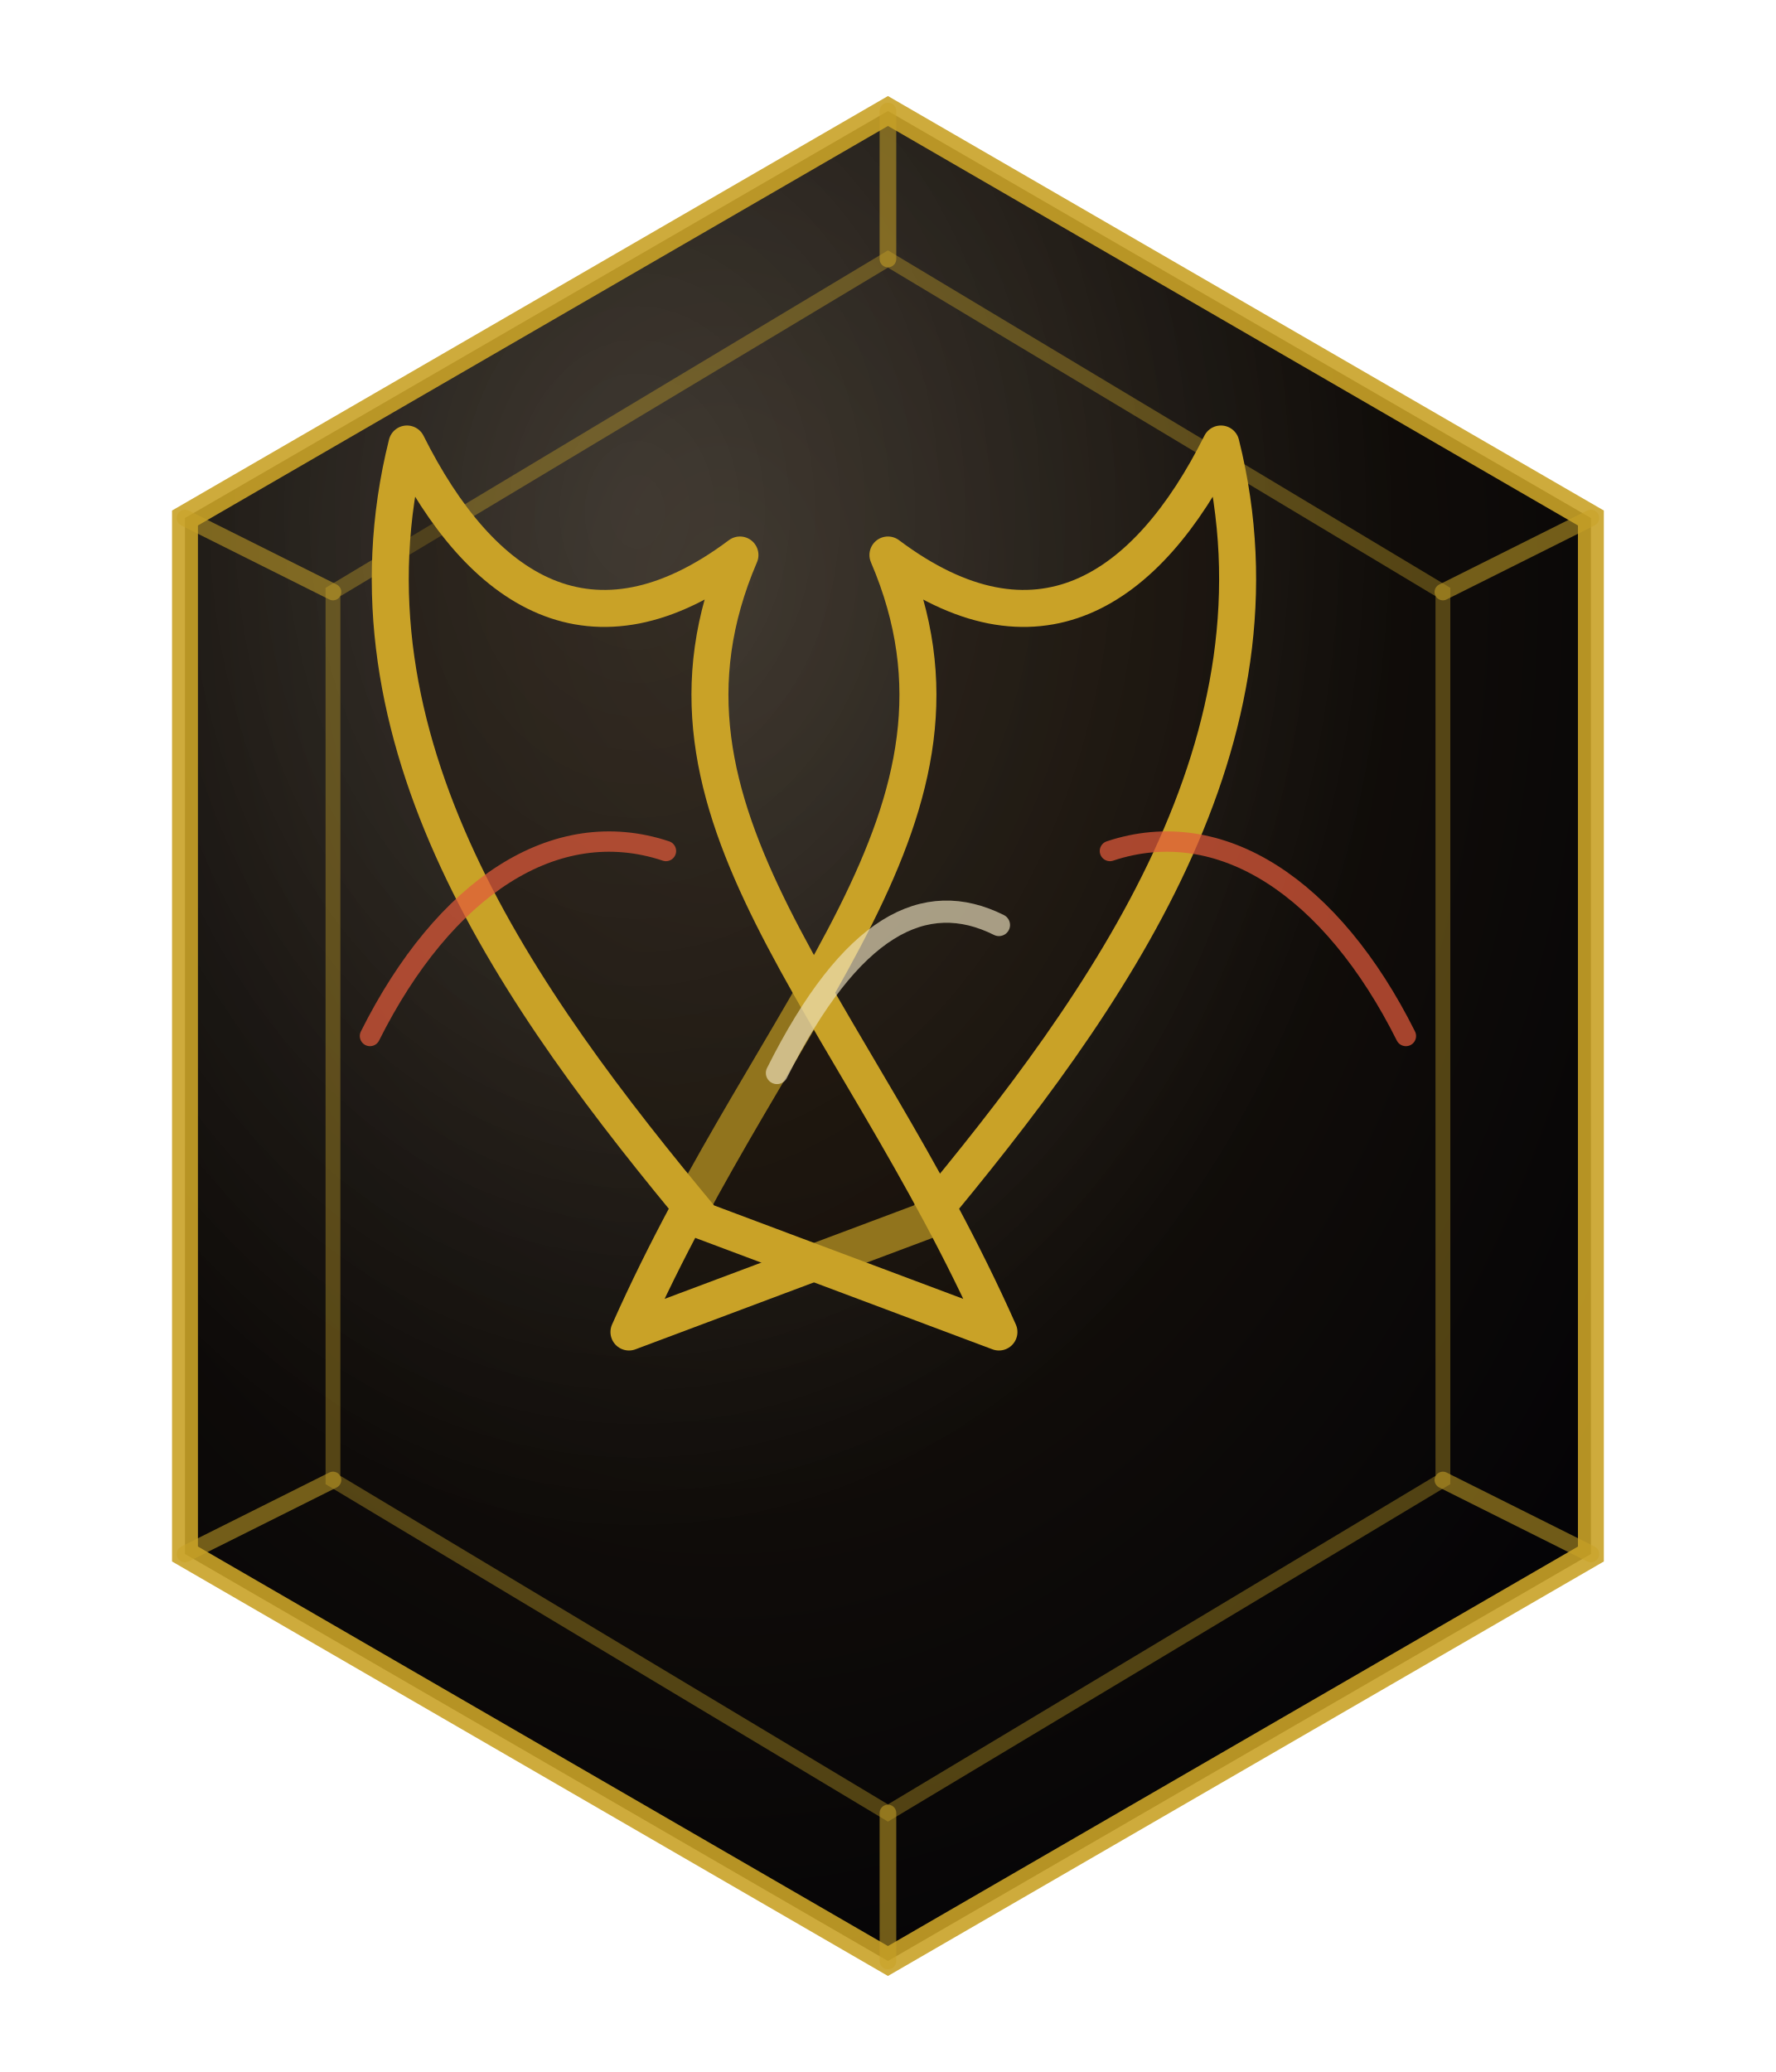
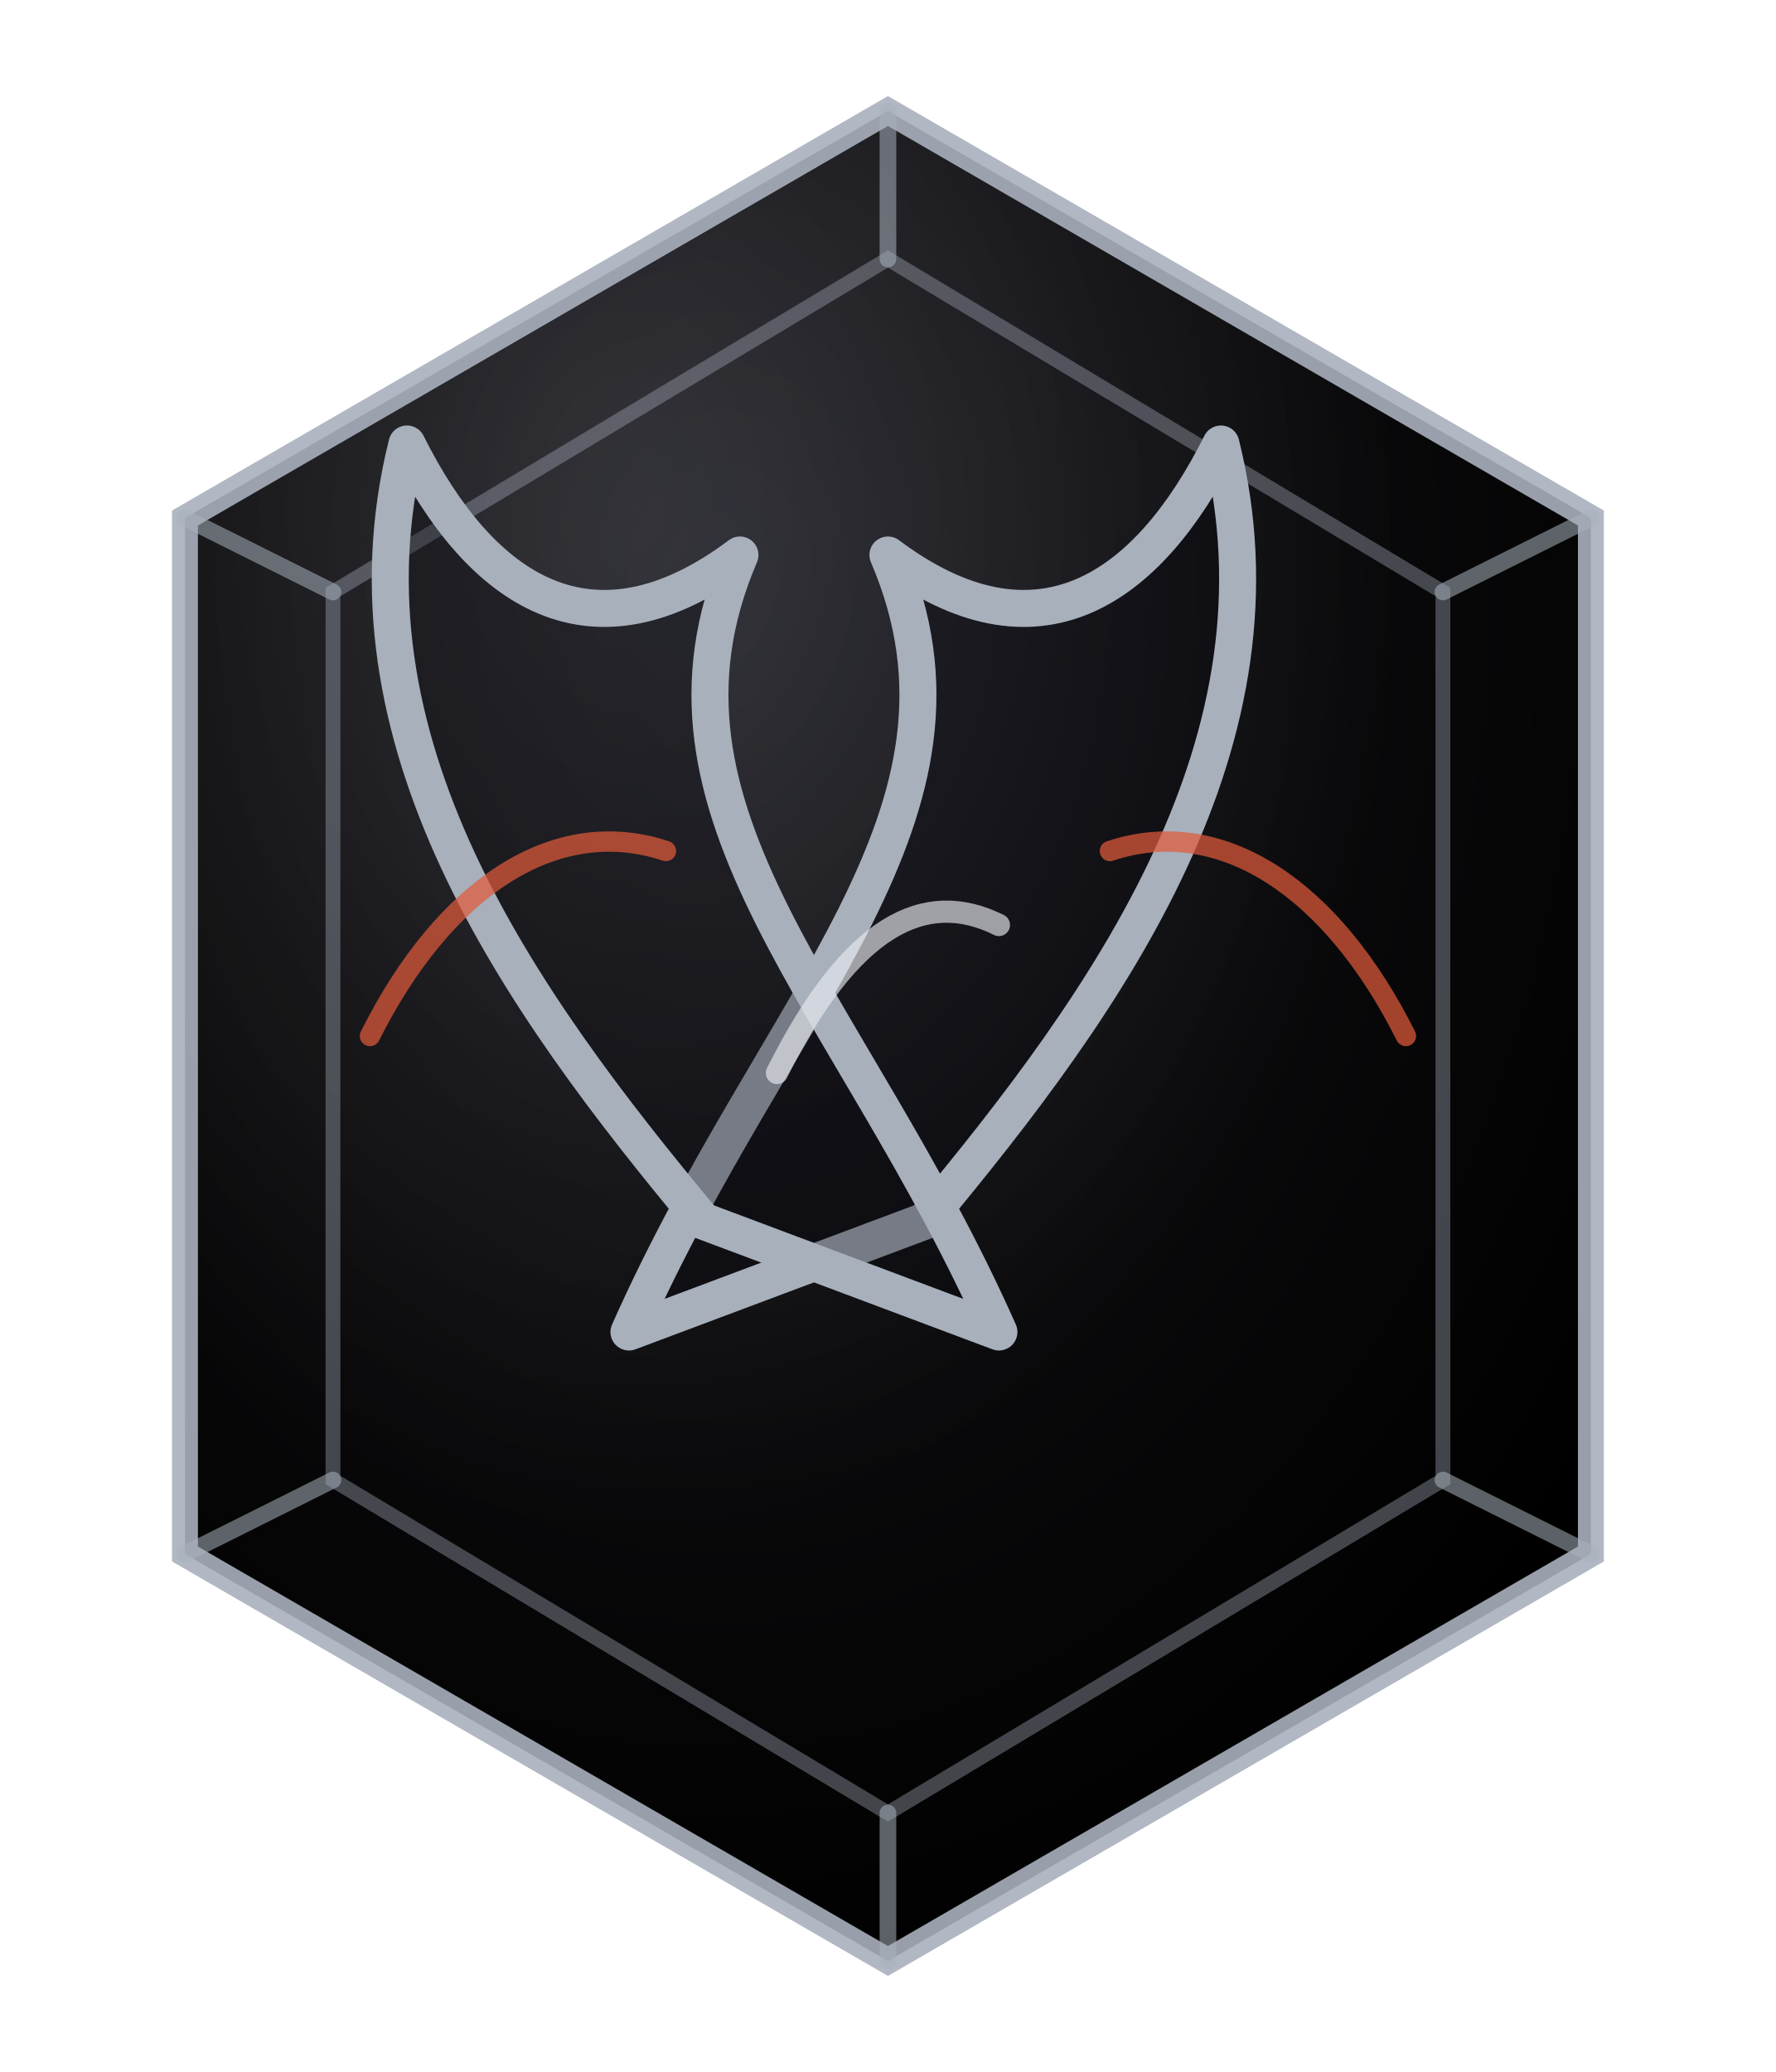
<svg xmlns="http://www.w3.org/2000/svg" viewBox="0 0 96 112" role="img" aria-label="Aries zodiac seal">
  <defs>
    <radialGradient id="plate" cx="38%" cy="26%" r="78%">
-       <stop offset="0%" stop-color="#2a2218" />
-       <stop offset="55%" stop-color="#120e0a" />
-       <stop offset="100%" stop-color="#050406" />
+       <stop offset="0%" stop-color="#1a1a22" />
+       <stop offset="55%" stop-color="#0a0a0c" />
+       <stop offset="100%" stop-color="#000000" />
    </radialGradient>
    <radialGradient id="sheen" cx="32%" cy="22%" r="55%">
      <stop offset="0%" stop-color="#fff" stop-opacity="0.12" />
      <stop offset="100%" stop-color="#fff" stop-opacity="0" />
    </radialGradient>
  </defs>
  <path d="M48 6 L86 28 L86 84 L48 106 L10 84 L10 28 Z" fill="url(#plate)" />
  <path d="M48 6 L86 28 L86 84 L48 106 L10 84 L10 28 Z" fill="url(#sheen)" />
-   <path d="M48 6 L86 28 L86 84 L48 106 L10 84 L10 28 Z" fill="none" stroke="#c9a227" stroke-width="1.4" opacity="0.9" />
-   <path d="M48 14 L78 32 L78 80 L48 98 L18 80 L18 32 Z" fill="none" stroke="#c9a227" stroke-width="0.8" opacity="0.38" />
-   <g stroke="#c9a227" stroke-width="0.9" opacity="0.55" stroke-linecap="round">
+   <path d="M48 6 L86 28 L86 84 L48 106 L10 84 L10 28 Z" fill="none" stroke="#A8B0BC" stroke-width="1.4" opacity="0.9" />
+   <path d="M48 14 L78 32 L78 80 L48 98 L18 80 L18 32 Z" fill="none" stroke="#A8B0BC" stroke-width="0.8" opacity="0.38" />
+   <g stroke="#A8B0BC" stroke-width="0.9" opacity="0.55" stroke-linecap="round">
    <line x1="48" y1="6" x2="48" y2="14" />
    <line x1="86" y1="28" x2="78" y2="32" />
    <line x1="86" y1="84" x2="78" y2="80" />
    <line x1="48" y1="106" x2="48" y2="98" />
    <line x1="10" y1="84" x2="18" y2="80" />
    <line x1="10" y1="28" x2="18" y2="32" />
  </g>
  <g fill="none" stroke-linecap="round" stroke-linejoin="round" vector-effect="non-scaling-stroke">
-     <g stroke="#c9a227" stroke-width="2">
-       <path d="M34 72c8-18 20-28 14-42 8 6 14 2 18-6 4 16-6 30-16 42z" fill="#1a1208" fill-opacity="0.38" />
-       <path d="M54 72c-8-18-20-28-14-42-8 6-14 2-18-6-4 16 6 30 16 42z" fill="#1a1208" fill-opacity="0.32" />
-       <path d="M42 58c4-8 8-10 12-8" stroke-width="1.2" stroke="#efe3c0" opacity="0.65" />
+     <g stroke="#A8B0BC" stroke-width="2">
+       <path d="M34 72c8-18 20-28 14-42 8 6 14 2 18-6 4 16-6 30-16 42z" fill="#0a0a10" fill-opacity="0.38" />
+       <path d="M54 72c-8-18-20-28-14-42-8 6-14 2-18-6-4 16 6 30 16 42z" fill="#0a0a10" fill-opacity="0.32" />
+       <path d="M42 58c4-8 8-10 12-8" stroke-width="1.2" stroke="#E8EBF0" opacity="0.65" />
    </g>
    <g stroke="#e05a3a" stroke-width="1.1" opacity="0.72" fill="none">
      <path d="M20 56c4-8 10-12 16-10" />
      <path d="M76 56c-4-8-10-12-16-10" />
    </g>
  </g>
</svg>
